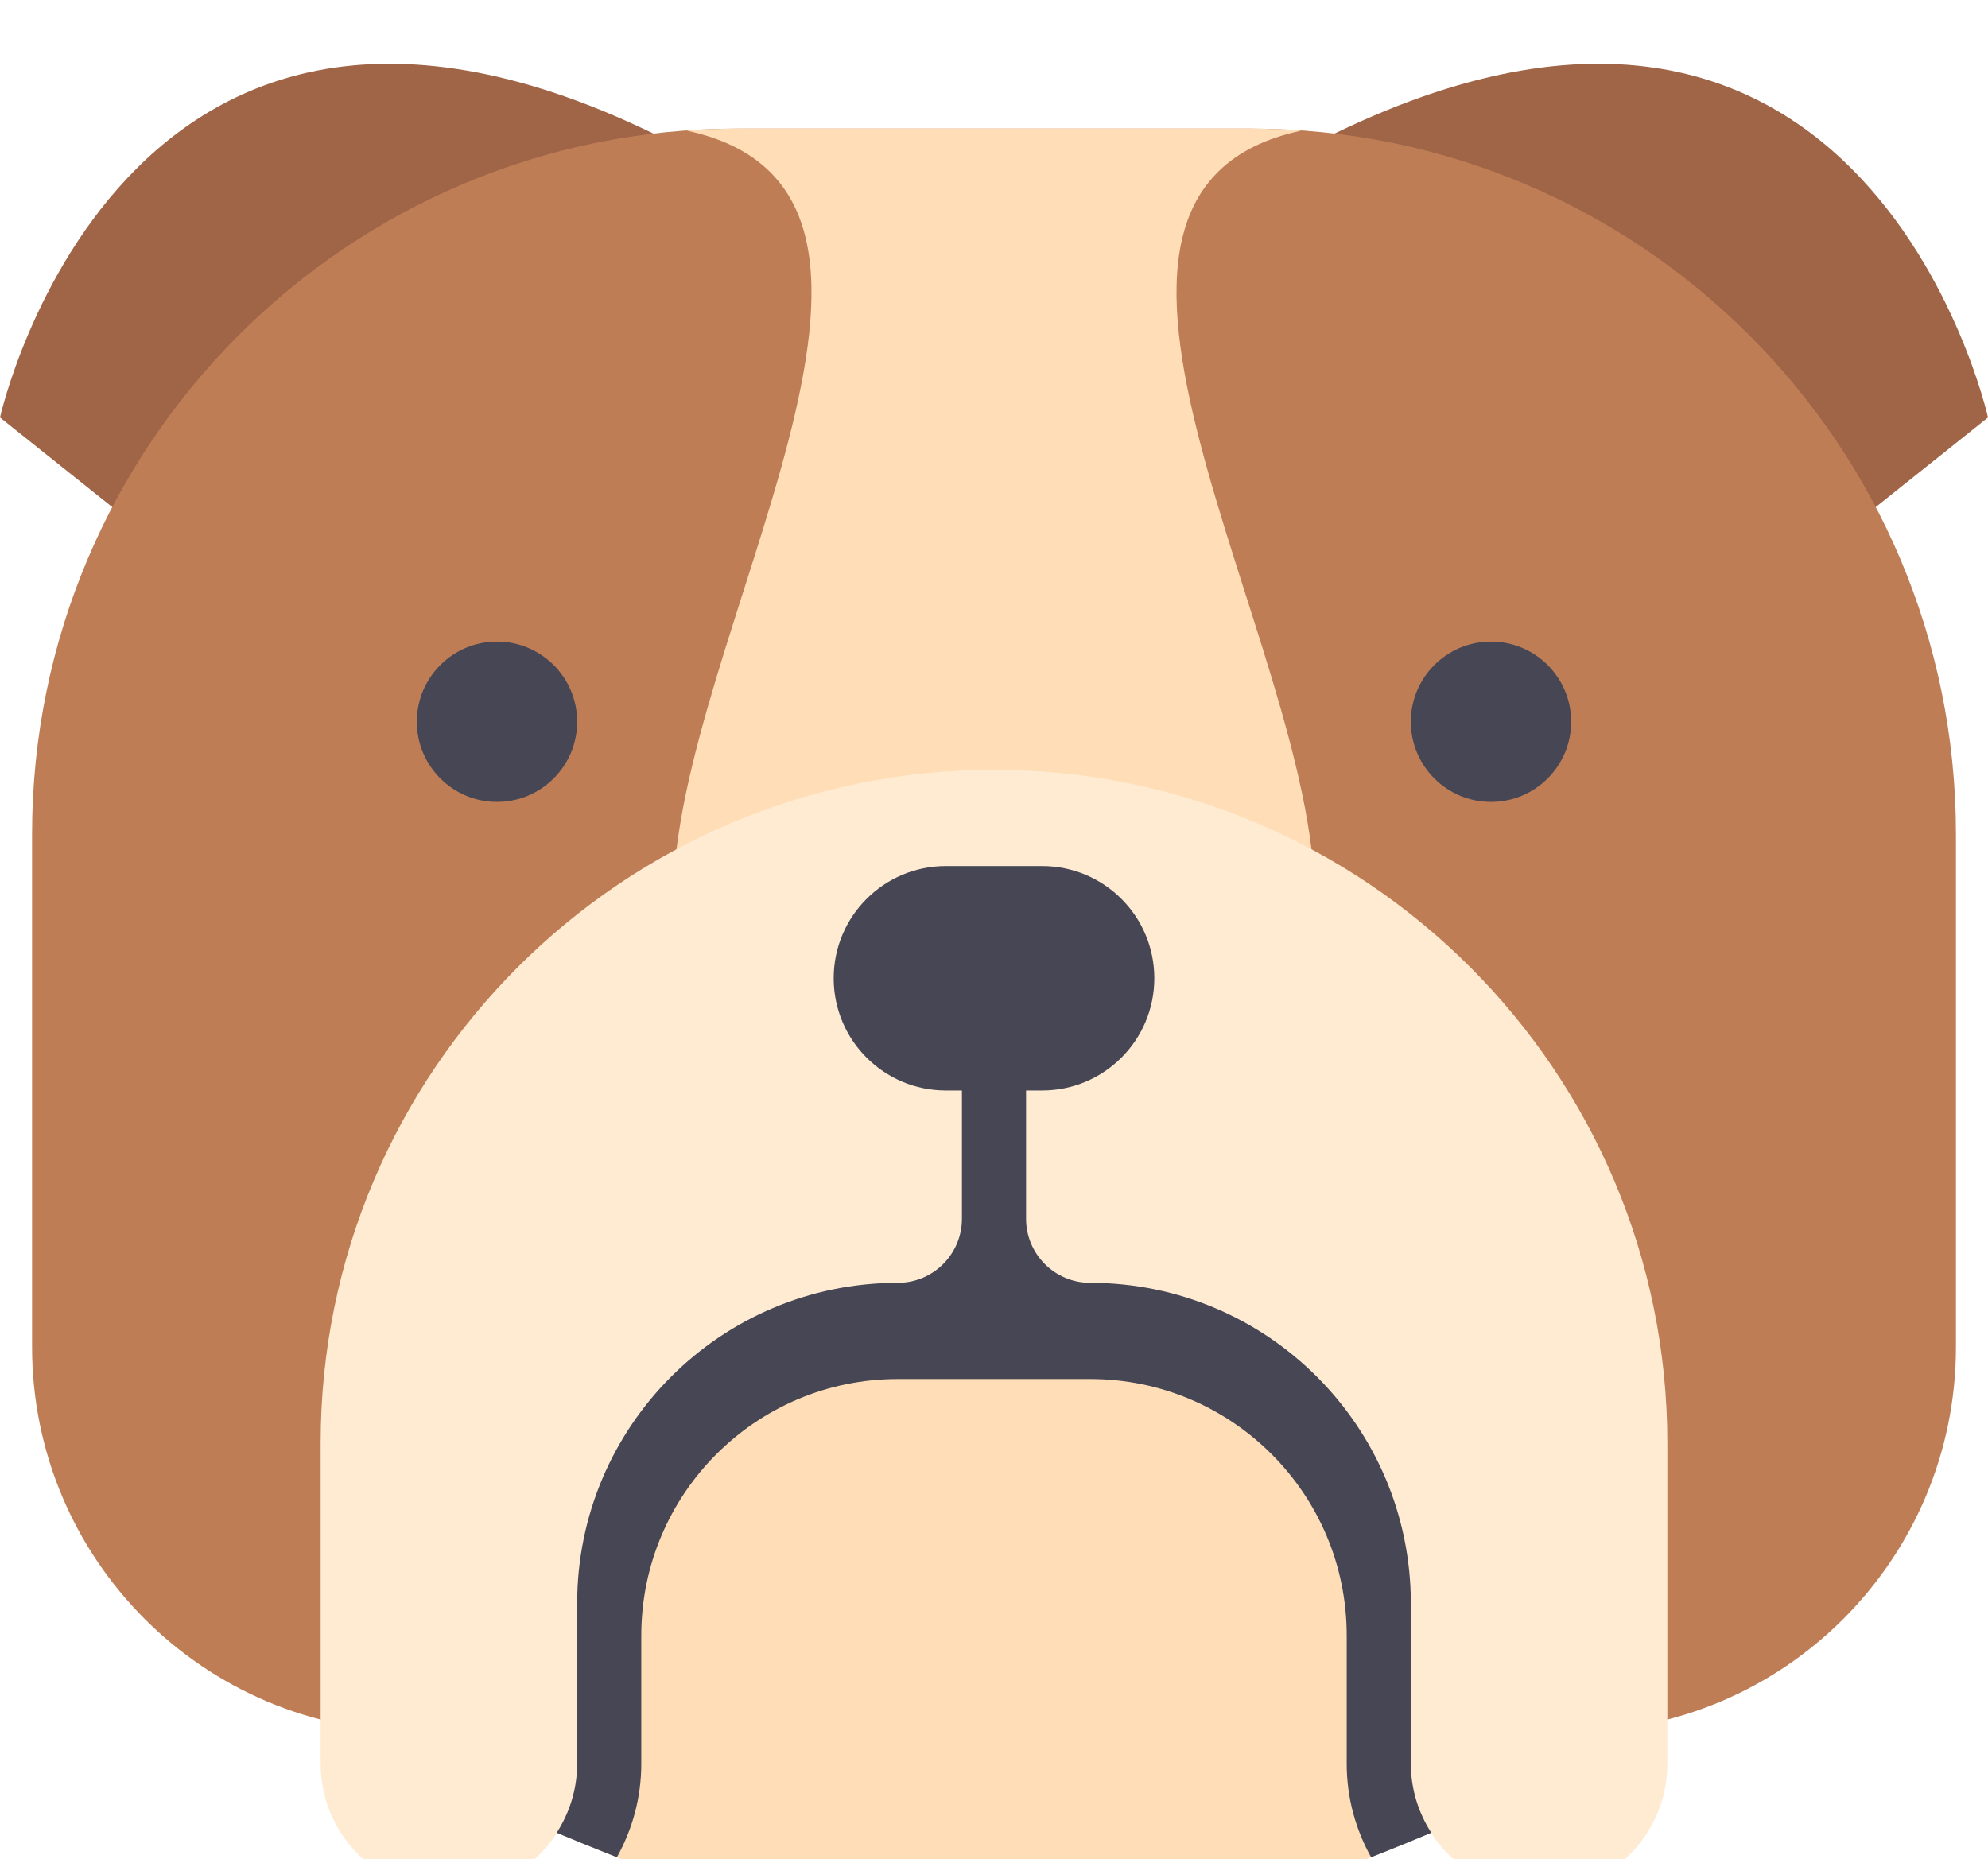
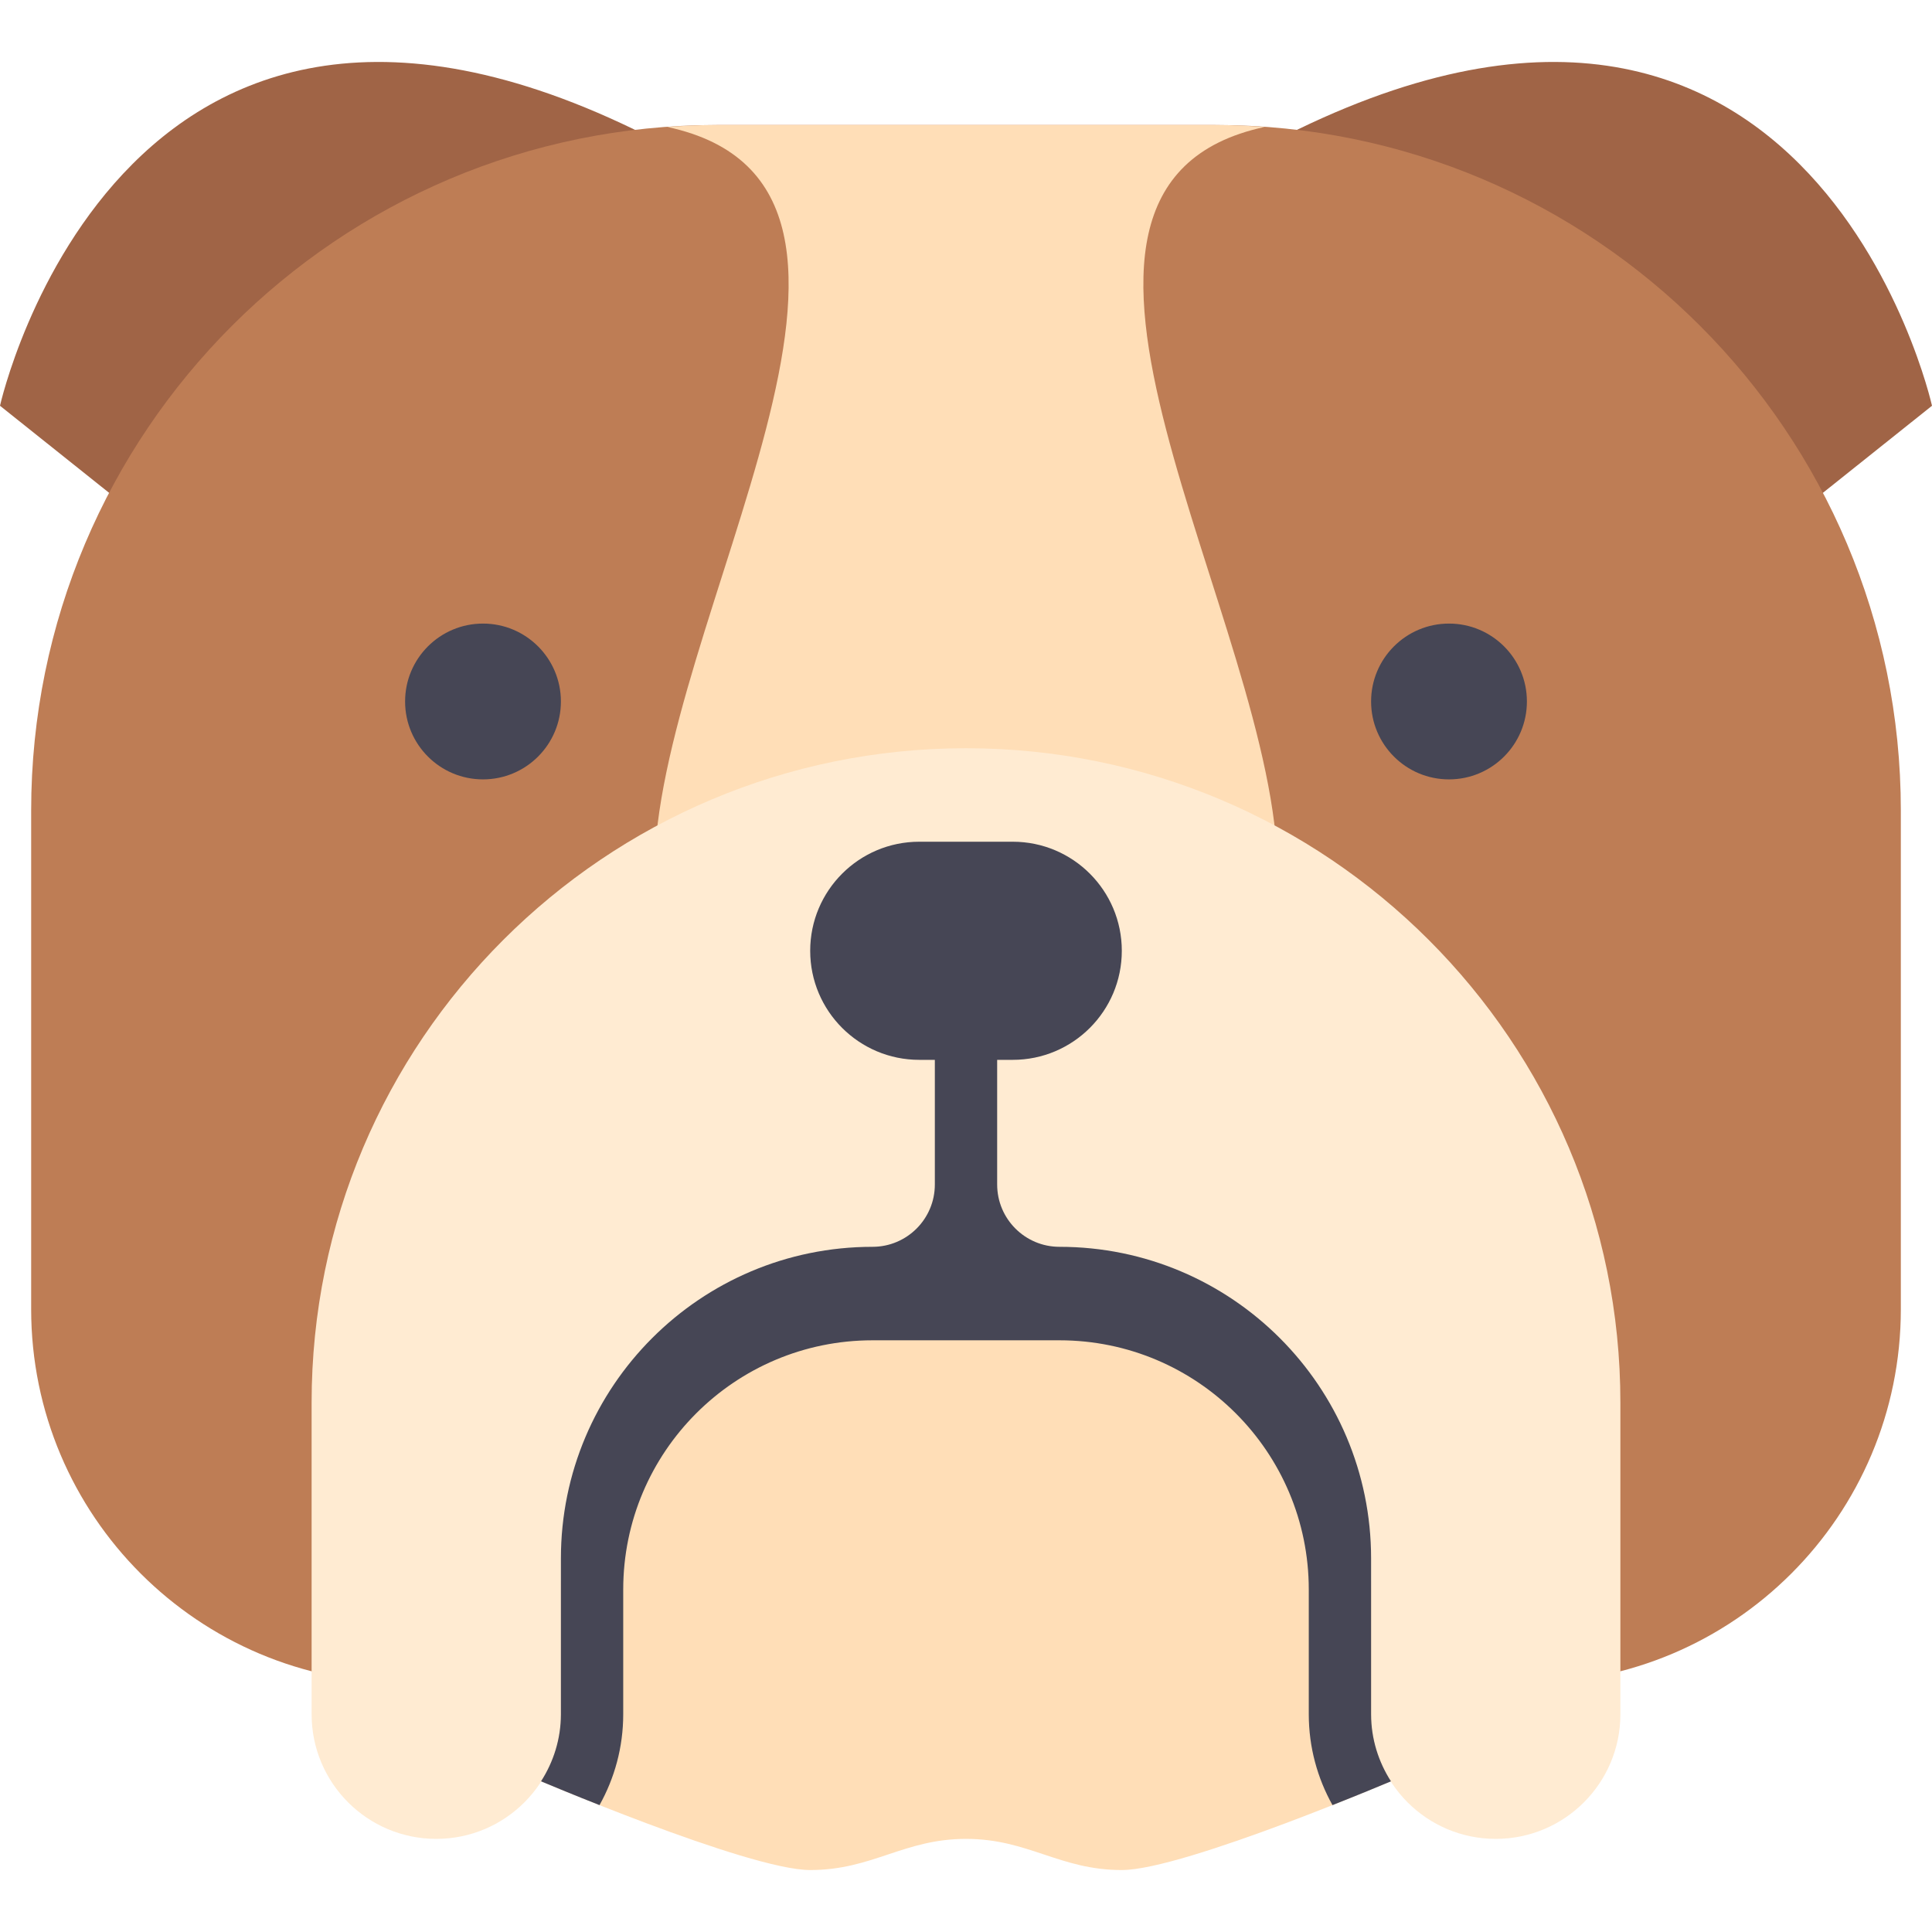
- <svg xmlns="http://www.w3.org/2000/svg" version="1.1" id="Layer_1" x="0px" y="0px" style="enable-background:new 0 0 512.001 512.001;" xml:space="preserve">
+ <svg xmlns="http://www.w3.org/2000/svg" version="1.1" viewBox="0 0 512.001 512.001" id="Layer_1" x="0px" y="0px" style="enable-background:new 0 0 512.001 512.001;" xml:space="preserve">
  <g>
    <path style="fill:#A06446;" d="M41.29,140.484L0,107.531c0,0,33.032-148.725,181.678-66.144L41.29,140.484z" />
    <path style="fill:#A06446;" d="M470.711,140.484l41.29-32.953c0,0-33.032-148.725-181.678-66.144L470.711,140.484z" />
  </g>
  <path style="fill:#BE7D55;" d="M404.646,446.033H107.355c-54.729,0-99.097-44.368-99.097-99.097V214.807  c0-100.338,81.34-181.678,181.678-181.678h132.129c100.338,0,181.678,81.34,181.678,181.678v132.129  C503.743,401.667,459.375,446.033,404.646,446.033z" />
  <g>
    <path style="fill:#FFDEB7;" d="M335.129,33.649c-4.32-0.308-8.667-0.519-13.065-0.519H189.936c-4.398,0-8.745,0.212-13.065,0.519   c74.242,15.93-3.451,131.81-3.451,197.674h165.162C338.581,165.46,260.888,49.579,335.129,33.649z" />
    <path style="fill:#FFDEB7;" d="M256.001,322.162H140.387v148.645c0,0,57.807,24.774,74.323,24.774s24.774-8.258,41.29-8.258   s24.774,8.258,41.29,8.258c16.516,0,74.323-24.774,74.323-24.774V322.162H256.001z" />
  </g>
  <path style="fill:#FFEBD2;" d="M396.388,487.323c18.243,0,33.032-14.789,33.032-33.032V371.71c0-95.777-77.642-173.42-173.42-173.42  l0,0c-95.777,0-173.42,77.642-173.42,173.42v82.581c0,18.243,14.789,33.032,33.032,33.032l0,0c18.243,0,33.032-14.789,33.032-33.032  v-33.032c0-45.608,36.972-82.581,82.581-82.581h49.548c45.608,0,82.581,36.972,82.581,82.581v33.032  C363.356,472.534,378.145,487.323,396.388,487.323L396.388,487.323z" />
  <g>
    <circle style="fill:#464655;" cx="128" cy="185.9" r="20.645" />
    <circle style="fill:#464655;" cx="384.001" cy="185.9" r="20.645" />
    <path style="fill:#464655;" d="M363.356,454.291v-41.29c0-45.608-36.972-82.581-82.581-82.581l0,0   c-9.122,0-16.516-7.395-16.516-16.516v-33.032h4.129c15.963,0,28.903-12.94,28.903-28.903l0,0c0-15.963-12.94-28.903-28.903-28.903   h-24.774c-15.963,0-28.903,12.94-28.903,28.903l0,0c0,15.963,12.94,28.903,28.903,28.903h4.129v33.032   c0,9.121-7.394,16.516-16.516,16.516l0,0c-45.608,0-82.581,36.972-82.581,82.581v41.29c0,6.561-1.969,12.639-5.267,17.779   c3.203,1.343,8.755,3.639,15.497,6.308c3.99-7.138,6.285-15.345,6.285-24.087v-33.032c0-36.486,29.578-66.065,66.065-66.065h49.548   c36.486,0,66.065,29.577,66.065,66.065v33.032c0,8.742,2.296,16.949,6.285,24.087c6.743-2.668,12.295-4.966,15.497-6.308   C365.324,466.93,363.356,460.852,363.356,454.291z" />
  </g>
  <g>
</g>
  <g>
</g>
  <g>
</g>
  <g>
</g>
  <g>
</g>
  <g>
</g>
  <g>
</g>
  <g>
</g>
  <g>
</g>
  <g>
</g>
  <g>
</g>
  <g>
</g>
  <g>
</g>
  <g>
</g>
  <g>
</g>
</svg>
